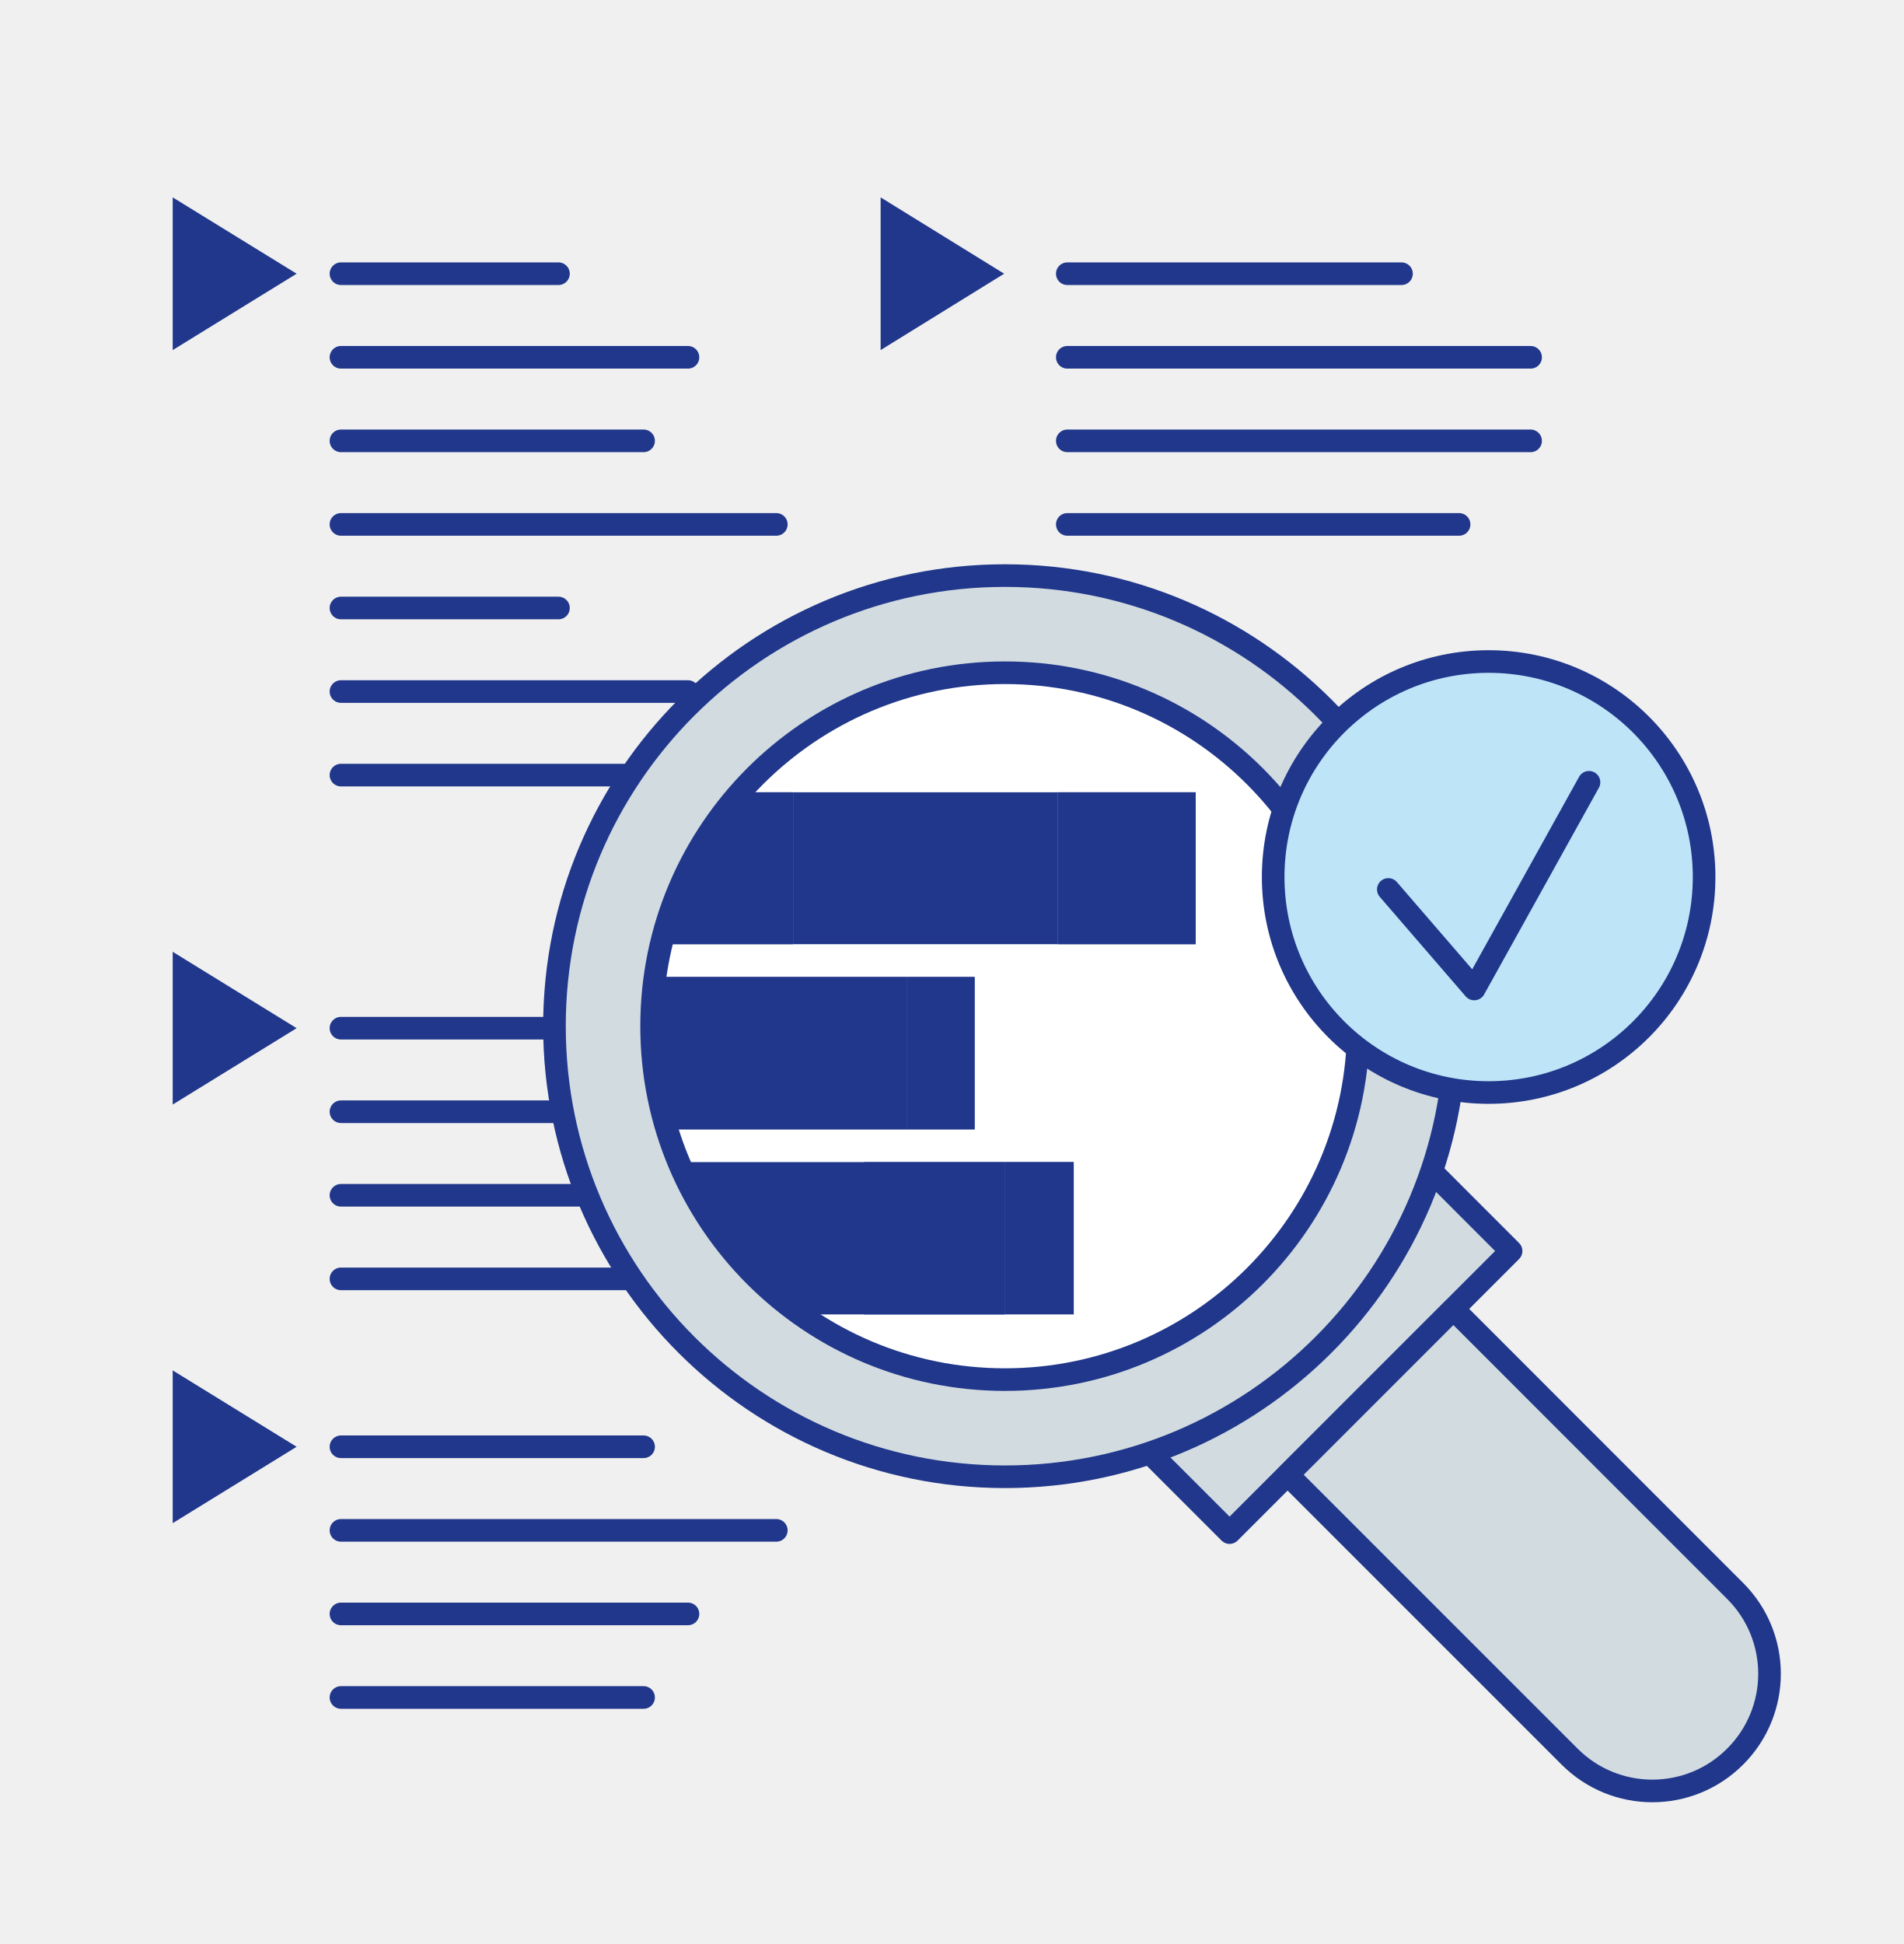
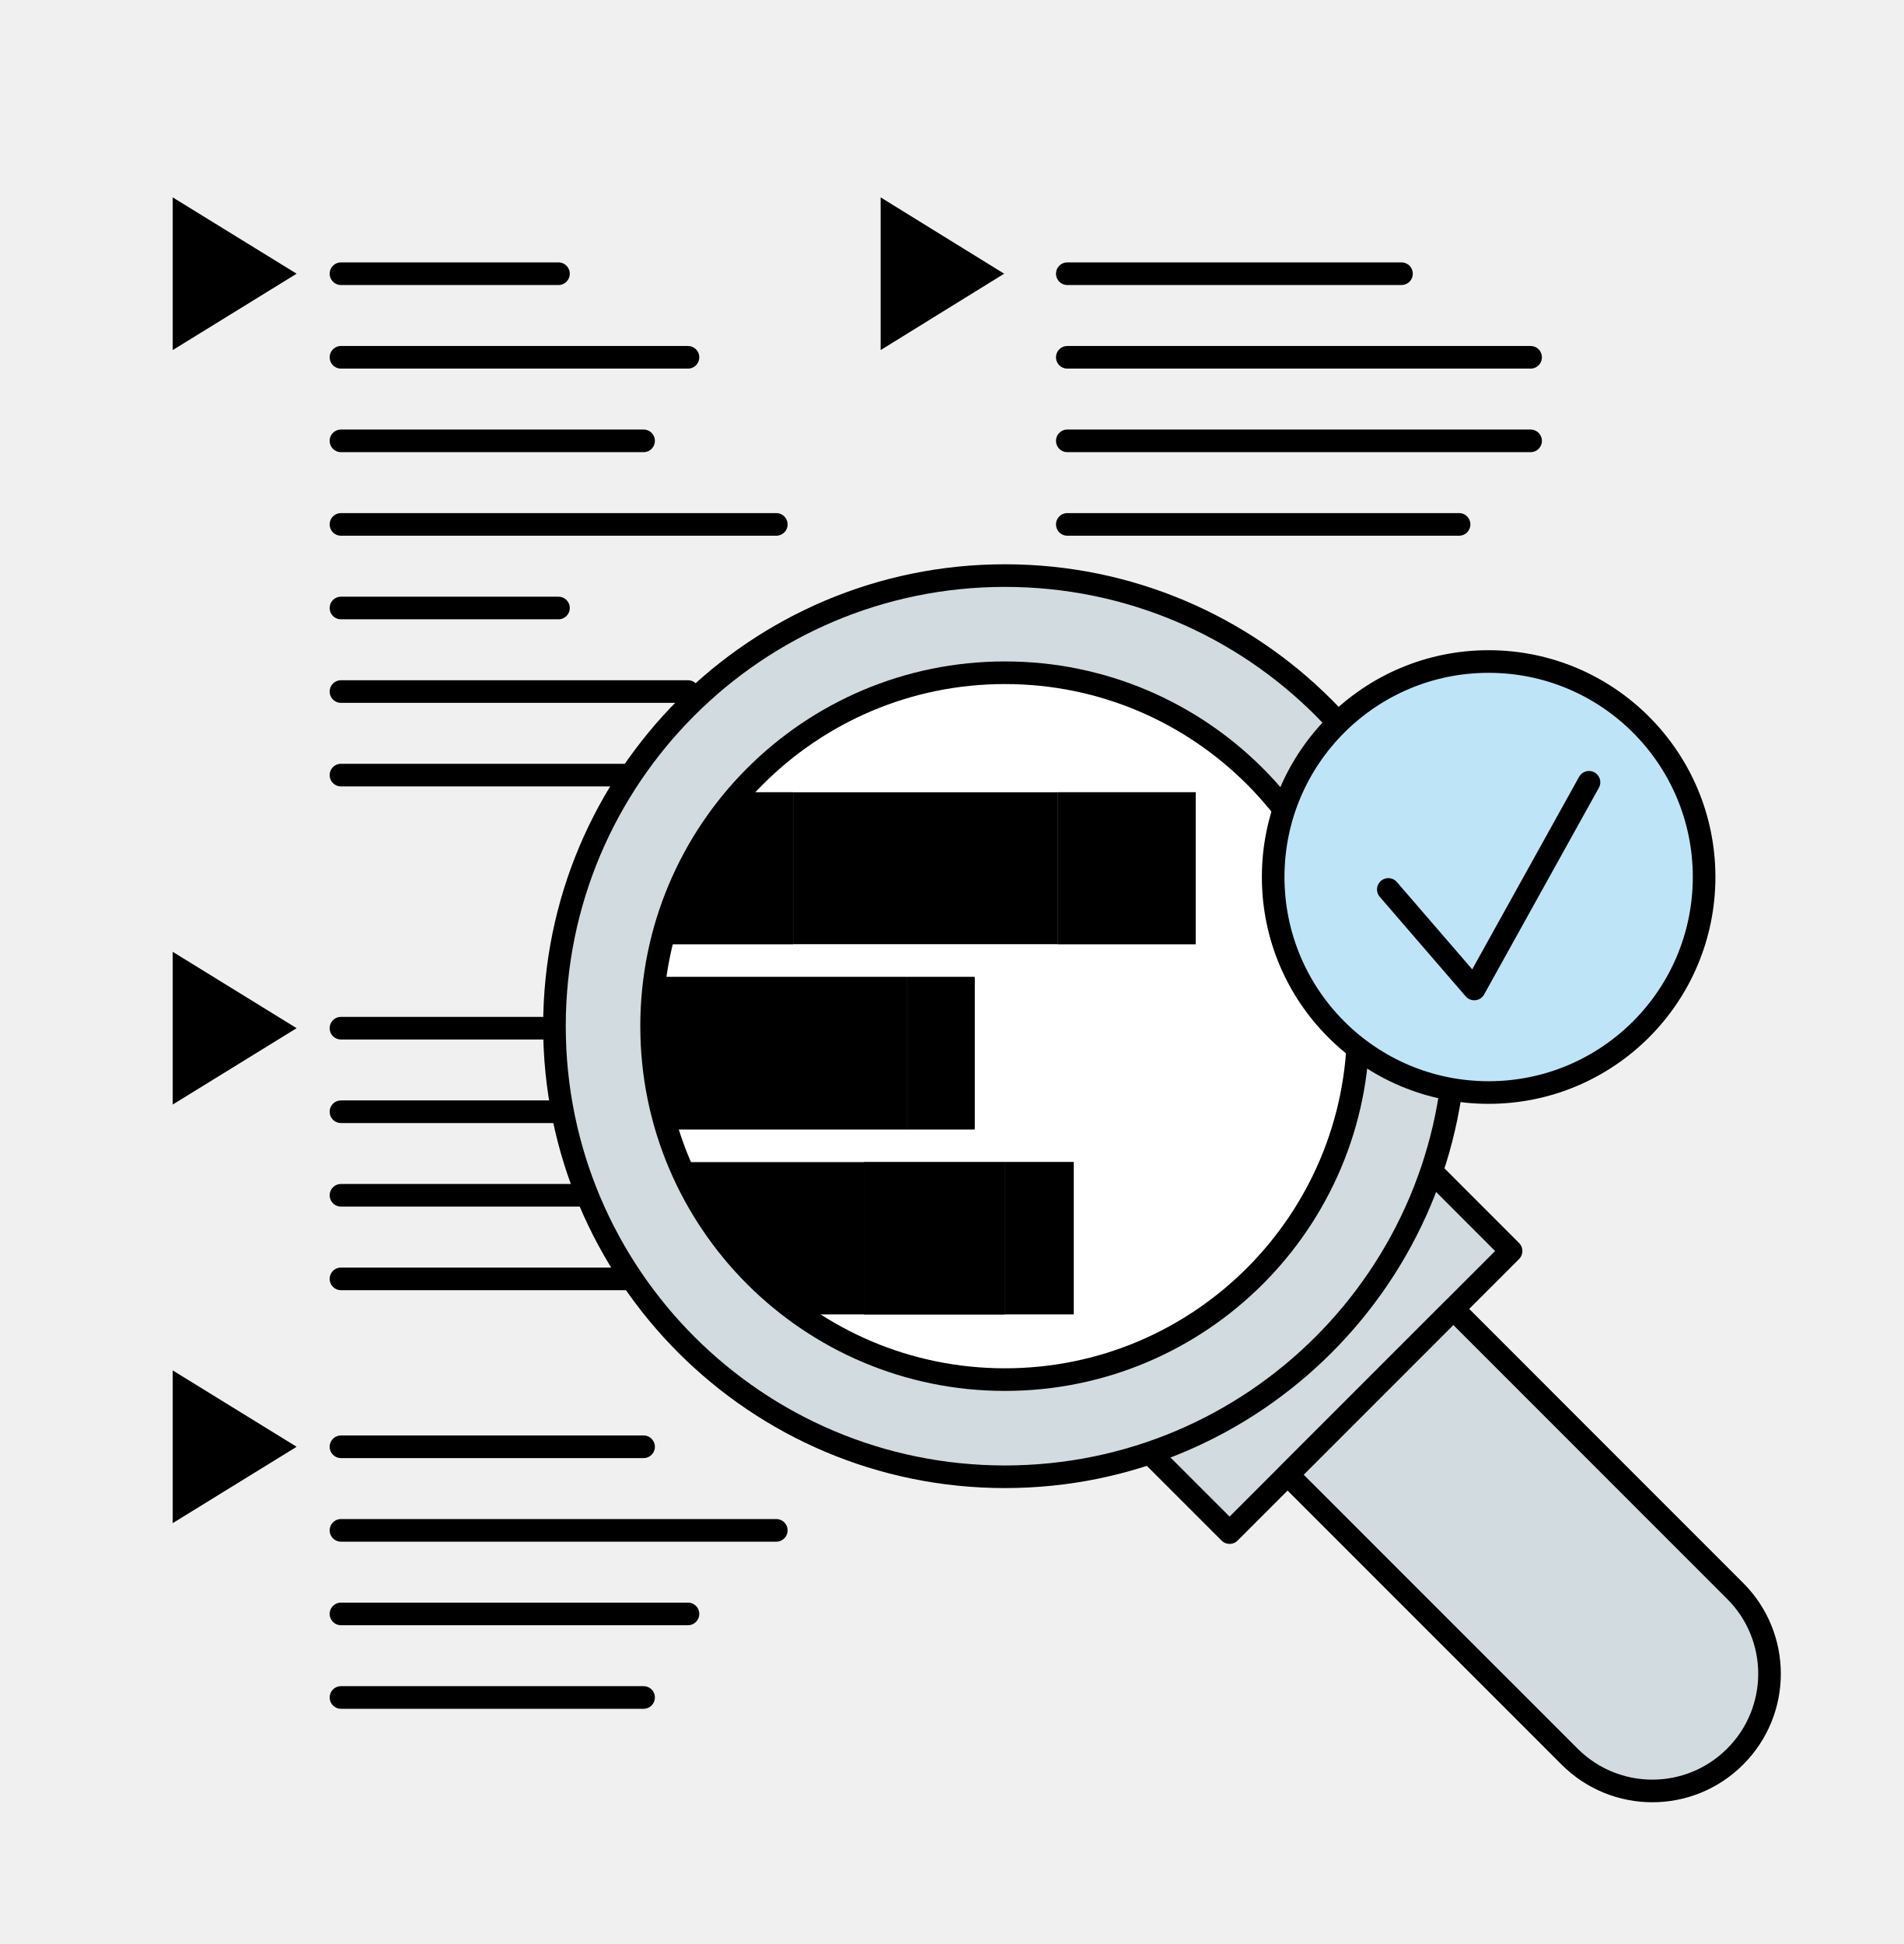
<svg xmlns="http://www.w3.org/2000/svg" width="48" height="49" viewBox="0 0 48 49" fill="none">
-   <path d="M8.596 13.218H19.571" stroke="#20378B" stroke-width="0.57" stroke-linecap="round" />
-   <path d="M8.596 15.325H14.079" stroke="#20378B" stroke-width="0.57" stroke-linecap="round" />
-   <path d="M8.596 17.431H17.344" stroke="#20378B" stroke-width="0.57" stroke-linecap="round" />
-   <path d="M8.596 19.537H16.225" stroke="#20378B" stroke-width="0.57" stroke-linecap="round" />
-   <path d="M8.596 6.899H14.079" stroke="#20378B" stroke-width="0.57" stroke-linecap="round" />
-   <path d="M8.596 9.006H17.344" stroke="#20378B" stroke-width="0.57" stroke-linecap="round" />
-   <path d="M8.596 11.112H16.225" stroke="#20378B" stroke-width="0.57" stroke-linecap="round" />
-   <path d="M26.907 6.899H35.332" stroke="#20378B" stroke-width="0.57" stroke-linecap="round" />
-   <path d="M26.907 9.006H38.587" stroke="#20378B" stroke-width="0.57" stroke-linecap="round" />
-   <path d="M26.907 11.112H38.587" stroke="#20378B" stroke-width="0.57" stroke-linecap="round" />
-   <path d="M26.907 13.218H36.784" stroke="#20378B" stroke-width="0.57" stroke-linecap="round" />
-   <path d="M8.596 36.467H16.225" stroke="#20378B" stroke-width="0.57" stroke-linecap="round" />
-   <path d="M8.596 38.574H19.571" stroke="#20378B" stroke-width="0.57" stroke-linecap="round" />
-   <path d="M8.596 40.68H17.344" stroke="#20378B" stroke-width="0.57" stroke-linecap="round" />
-   <path d="M8.596 42.786H16.225" stroke="#20378B" stroke-width="0.57" stroke-linecap="round" />
-   <path d="M8.596 25.916H19.571" stroke="#20378B" stroke-width="0.57" stroke-linecap="round" />
-   <path d="M8.596 28.022H14.079" stroke="#20378B" stroke-width="0.57" stroke-linecap="round" />
-   <path d="M8.596 30.128H17.344" stroke="#20378B" stroke-width="0.57" stroke-linecap="round" />
-   <path d="M8.596 32.235H16.225" stroke="#20378B" stroke-width="0.57" stroke-linecap="round" />
-   <path d="M7.478 25.916L4.354 23.991V27.841L7.478 25.916Z" fill="#20378B" />
-   <path d="M7.478 6.899L4.354 4.975V8.824L7.478 6.899Z" fill="#20378B" />
-   <path d="M7.478 36.467L4.354 34.542V38.392L7.478 36.467Z" fill="#20378B" />
-   <path d="M25.315 6.899L22.201 4.975V8.824L25.315 6.899Z" fill="#20378B" />
-   <path d="M36.079 29.516L28.981 36.614L30.998 38.63L38.095 31.533L36.079 29.516Z" fill="#D1DBE0" stroke="#20378B" stroke-width="0.57" stroke-linecap="round" stroke-linejoin="round" />
-   <path d="M32.471 37.165L36.64 32.996L43.744 40.101C44.899 41.255 44.899 43.122 43.744 44.276C42.59 45.431 40.723 45.431 39.569 44.276L32.464 37.172L32.471 37.165Z" fill="#D1DBE0" stroke="#20378B" stroke-width="0.57" stroke-linecap="round" stroke-linejoin="round" />
-   <path d="M25.335 37.223C31.608 37.223 36.693 32.138 36.693 25.865C36.693 19.593 31.608 14.508 25.335 14.508C19.063 14.508 13.978 19.593 13.978 25.865C13.978 32.138 19.063 37.223 25.335 37.223Z" fill="#D1DBE0" stroke="#20378B" stroke-width="0.57" stroke-linecap="round" stroke-linejoin="round" />
+   <path d="M8.596 13.218H19.571" stroke="currentColor" stroke-width="0.57" stroke-linecap="round" />
+   <path d="M8.596 15.325H14.079" stroke="currentColor" stroke-width="0.57" stroke-linecap="round" />
+   <path d="M8.596 17.431H17.344" stroke="currentColor" stroke-width="0.57" stroke-linecap="round" />
+   <path d="M8.596 19.537H16.225" stroke="currentColor" stroke-width="0.57" stroke-linecap="round" />
+   <path d="M8.596 6.899H14.079" stroke="currentColor" stroke-width="0.57" stroke-linecap="round" />
+   <path d="M8.596 9.006H17.344" stroke="currentColor" stroke-width="0.57" stroke-linecap="round" />
+   <path d="M8.596 11.112H16.225" stroke="currentColor" stroke-width="0.57" stroke-linecap="round" />
+   <path d="M26.907 6.899H35.332" stroke="currentColor" stroke-width="0.57" stroke-linecap="round" />
+   <path d="M26.907 9.006H38.587" stroke="currentColor" stroke-width="0.57" stroke-linecap="round" />
+   <path d="M26.907 11.112H38.587" stroke="currentColor" stroke-width="0.57" stroke-linecap="round" />
+   <path d="M26.907 13.218H36.784" stroke="currentColor" stroke-width="0.57" stroke-linecap="round" />
+   <path d="M8.596 36.467H16.225" stroke="currentColor" stroke-width="0.57" stroke-linecap="round" />
+   <path d="M8.596 38.574H19.571" stroke="currentColor" stroke-width="0.57" stroke-linecap="round" />
+   <path d="M8.596 40.68H17.344" stroke="currentColor" stroke-width="0.57" stroke-linecap="round" />
+   <path d="M8.596 42.786H16.225" stroke="currentColor" stroke-width="0.57" stroke-linecap="round" />
+   <path d="M8.596 25.916H19.571" stroke="currentColor" stroke-width="0.57" stroke-linecap="round" />
+   <path d="M8.596 28.022H14.079" stroke="currentColor" stroke-width="0.57" stroke-linecap="round" />
+   <path d="M8.596 30.128H17.344" stroke="currentColor" stroke-width="0.57" stroke-linecap="round" />
+   <path d="M8.596 32.235H16.225" stroke="currentColor" stroke-width="0.57" stroke-linecap="round" />
+   <path d="M7.478 25.916L4.354 23.991V27.841L7.478 25.916Z" fill="currentColor" />
+   <path d="M7.478 6.899L4.354 4.975V8.824L7.478 6.899Z" fill="currentColor" />
+   <path d="M7.478 36.467L4.354 34.542V38.392L7.478 36.467Z" fill="currentColor" />
+   <path d="M25.315 6.899L22.201 4.975V8.824L25.315 6.899Z" fill="currentColor" />
+   <path d="M36.079 29.516L28.981 36.614L30.998 38.63L38.095 31.533L36.079 29.516Z" fill="#D1DBE0" stroke="currentColor" stroke-width="0.57" stroke-linecap="round" stroke-linejoin="round" />
+   <path d="M32.471 37.165L36.64 32.996L43.744 40.101C44.899 41.255 44.899 43.122 43.744 44.276C42.59 45.431 40.723 45.431 39.569 44.276L32.464 37.172L32.471 37.165Z" fill="#D1DBE0" stroke="currentColor" stroke-width="0.57" stroke-linecap="round" stroke-linejoin="round" />
+   <path d="M25.335 37.223C31.608 37.223 36.693 32.138 36.693 25.865C36.693 19.593 31.608 14.508 25.335 14.508C19.063 14.508 13.978 19.593 13.978 25.865C13.978 32.138 19.063 37.223 25.335 37.223Z" fill="#D1DBE0" stroke="currentColor" stroke-width="0.57" stroke-linecap="round" stroke-linejoin="round" />
  <path d="M25.335 34.774C30.256 34.774 34.244 30.786 34.244 25.866C34.244 20.945 30.256 16.957 25.335 16.957C20.415 16.957 16.427 20.945 16.427 25.866C16.427 30.786 20.415 34.774 25.335 34.774Z" fill="white" />
  <mask id="mask0_110_1963" style="mask-type:luminance" maskUnits="userSpaceOnUse" x="16" y="16" width="19" height="19">
    <path d="M25.335 34.774C30.256 34.774 34.244 30.786 34.244 25.866C34.244 20.945 30.256 16.957 25.335 16.957C20.415 16.957 16.427 20.945 16.427 25.866C16.427 30.786 20.415 34.774 25.335 34.774Z" fill="white" />
  </mask>
  <g mask="url(#mask0_110_1963)">
-     <path d="M30.143 19.97H26.666V23.799H30.143V19.97Z" fill="#20378B" />
-     <path d="M27.069 29.292H25.335V33.131H27.069V29.292Z" fill="#20378B" />
-     <path d="M26.666 19.97H19.994V23.799H26.666V19.97Z" fill="#20378B" />
-     <path d="M25.335 29.292H21.778V33.131H25.335V29.292Z" fill="#20378B" />
-     <path d="M24.57 24.626H22.866V28.466H24.57V24.626Z" fill="#20378B" />
-     <path d="M22.866 24.626H14.149V28.466H22.866V24.626Z" fill="#20378B" />
-     <path d="M21.778 29.292H14.149V33.131H21.778V29.292Z" fill="#20378B" />
-     <path d="M19.994 19.97H14.149V23.799H19.994V19.97Z" fill="#20378B" />
-     <path d="M19.994 19.97H14.149V23.799H19.994V19.97Z" fill="#20378B" />
-     <path d="M30.143 19.97H26.666V23.799H30.143V19.97Z" fill="#20378B" />
-     <path d="M22.866 28.466H14.149V24.626H22.866" fill="#20378B" />
-     <path d="M24.57 24.626H22.866V28.466H24.57V24.626Z" fill="#20378B" />
-     <path d="M25.335 29.292H27.069V33.121H25.335" fill="#20378B" />
-     <path d="M25.335 29.292H21.778V33.131H25.335V29.292Z" fill="#20378B" />
+     <path d="M30.143 19.97H26.666V23.799H30.143V19.97Z" fill="currentColor" />
+     <path d="M27.069 29.292H25.335V33.131H27.069V29.292Z" fill="currentColor" />
+     <path d="M26.666 19.97H19.994V23.799H26.666V19.97Z" fill="currentColor" />
+     <path d="M25.335 29.292H21.778V33.131H25.335V29.292Z" fill="currentColor" />
+     <path d="M24.57 24.626H22.866V28.466H24.57V24.626Z" fill="currentColor" />
+     <path d="M22.866 24.626H14.149V28.466H22.866V24.626Z" fill="currentColor" />
+     <path d="M21.778 29.292H14.149V33.131H21.778V29.292Z" fill="currentColor" />
+     <path d="M19.994 19.97H14.149V23.799H19.994V19.97Z" fill="currentColor" />
+     <path d="M19.994 19.97H14.149V23.799H19.994V19.97Z" fill="currentColor" />
+     <path d="M30.143 19.97H26.666V23.799H30.143V19.97Z" fill="currentColor" />
+     <path d="M22.866 28.466H14.149V24.626H22.866" fill="currentColor" />
+     <path d="M24.57 24.626H22.866V28.466H24.57V24.626Z" fill="currentColor" />
+     <path d="M25.335 29.292H27.069V33.121H25.335" fill="currentColor" />
+     <path d="M25.335 29.292H21.778V33.131H25.335V29.292Z" fill="currentColor" />
  </g>
-   <path d="M25.335 34.774C30.256 34.774 34.244 30.786 34.244 25.866C34.244 20.945 30.256 16.957 25.335 16.957C20.415 16.957 16.427 20.945 16.427 25.866C16.427 30.786 20.415 34.774 25.335 34.774Z" stroke="#20378B" stroke-width="0.57" stroke-linecap="round" stroke-linejoin="round" />
-   <path d="M37.529 27.538C40.529 27.538 42.961 25.106 42.961 22.106C42.961 19.106 40.529 16.674 37.529 16.674C34.529 16.674 32.097 19.106 32.097 22.106C32.097 25.106 34.529 27.538 37.529 27.538Z" fill="#BEE4F8" stroke="#20378B" stroke-width="0.57" stroke-linecap="round" stroke-linejoin="round" />
-   <path d="M35 22.419L37.166 24.928L40.059 19.718" stroke="#20378B" stroke-width="0.57" stroke-linecap="round" stroke-linejoin="round" />
+   <path d="M25.335 34.774C30.256 34.774 34.244 30.786 34.244 25.866C34.244 20.945 30.256 16.957 25.335 16.957C20.415 16.957 16.427 20.945 16.427 25.866C16.427 30.786 20.415 34.774 25.335 34.774Z" stroke="currentColor" stroke-width="0.57" stroke-linecap="round" stroke-linejoin="round" />
+   <path d="M37.529 27.538C40.529 27.538 42.961 25.106 42.961 22.106C42.961 19.106 40.529 16.674 37.529 16.674C34.529 16.674 32.097 19.106 32.097 22.106C32.097 25.106 34.529 27.538 37.529 27.538Z" fill="#BEE4F8" stroke="currentColor" stroke-width="0.57" stroke-linecap="round" stroke-linejoin="round" />
+   <path d="M35 22.419L37.166 24.928L40.059 19.718" stroke="currentColor" stroke-width="0.57" stroke-linecap="round" stroke-linejoin="round" />
</svg>
